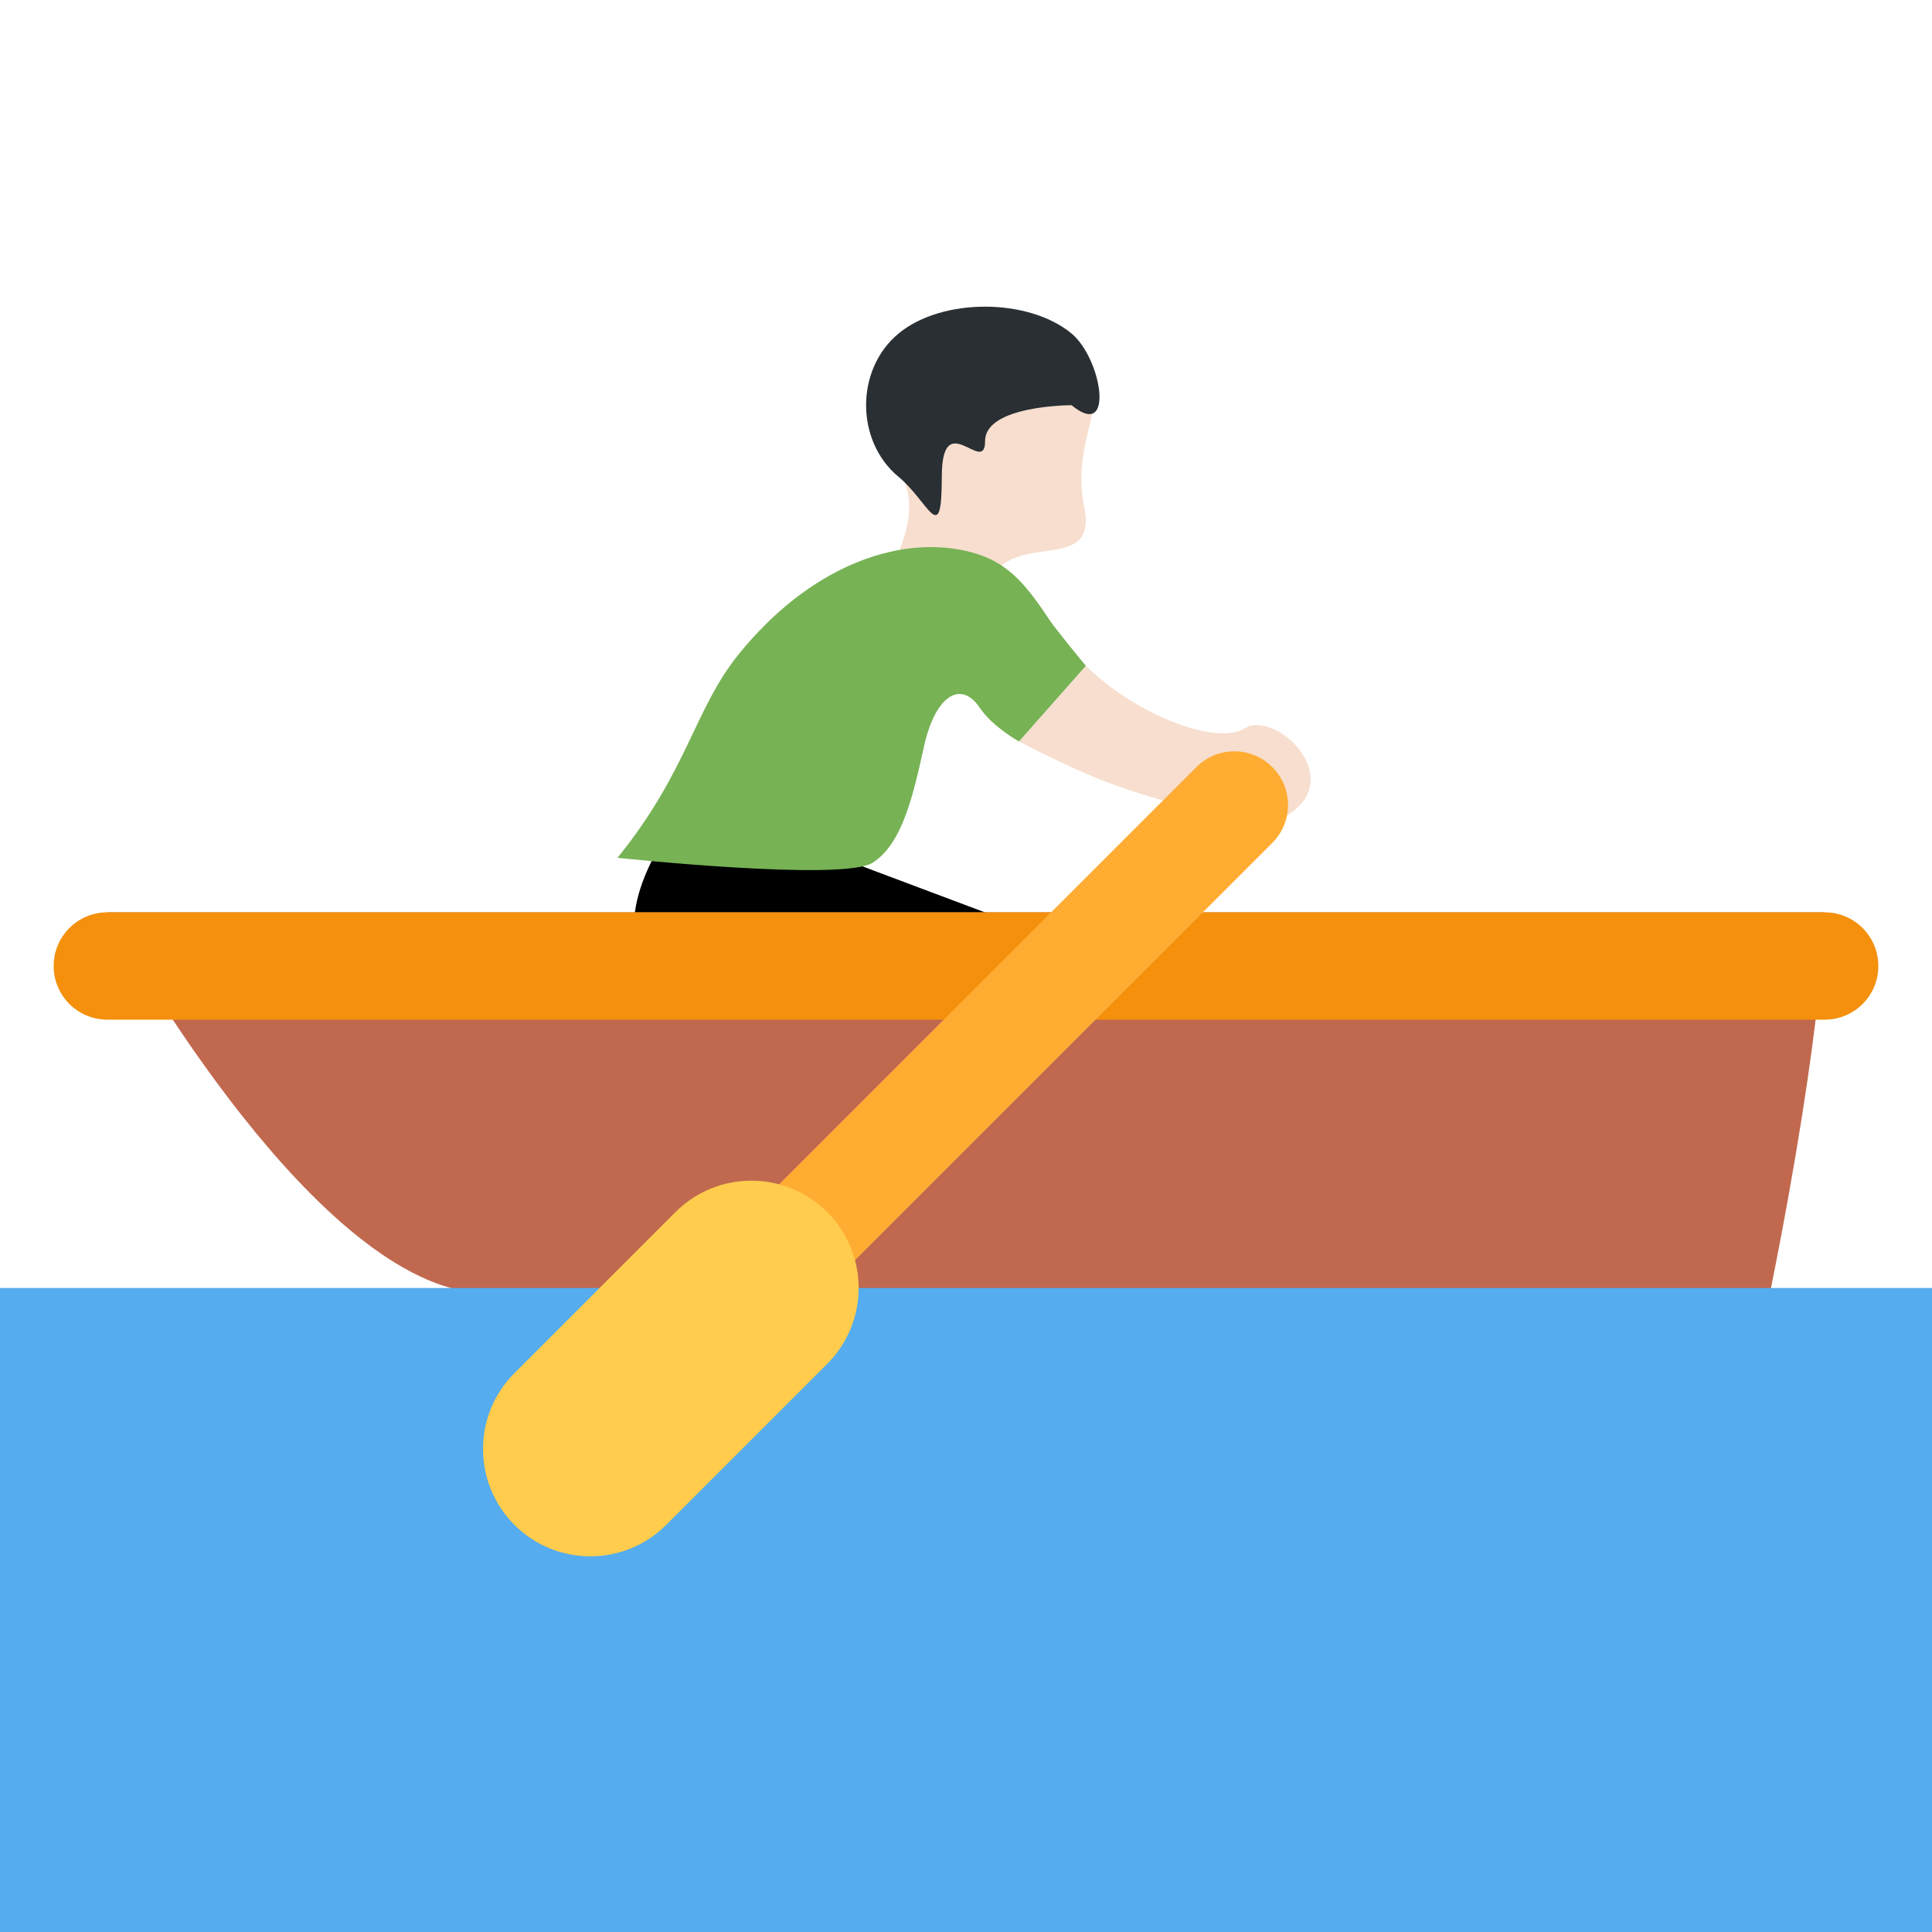
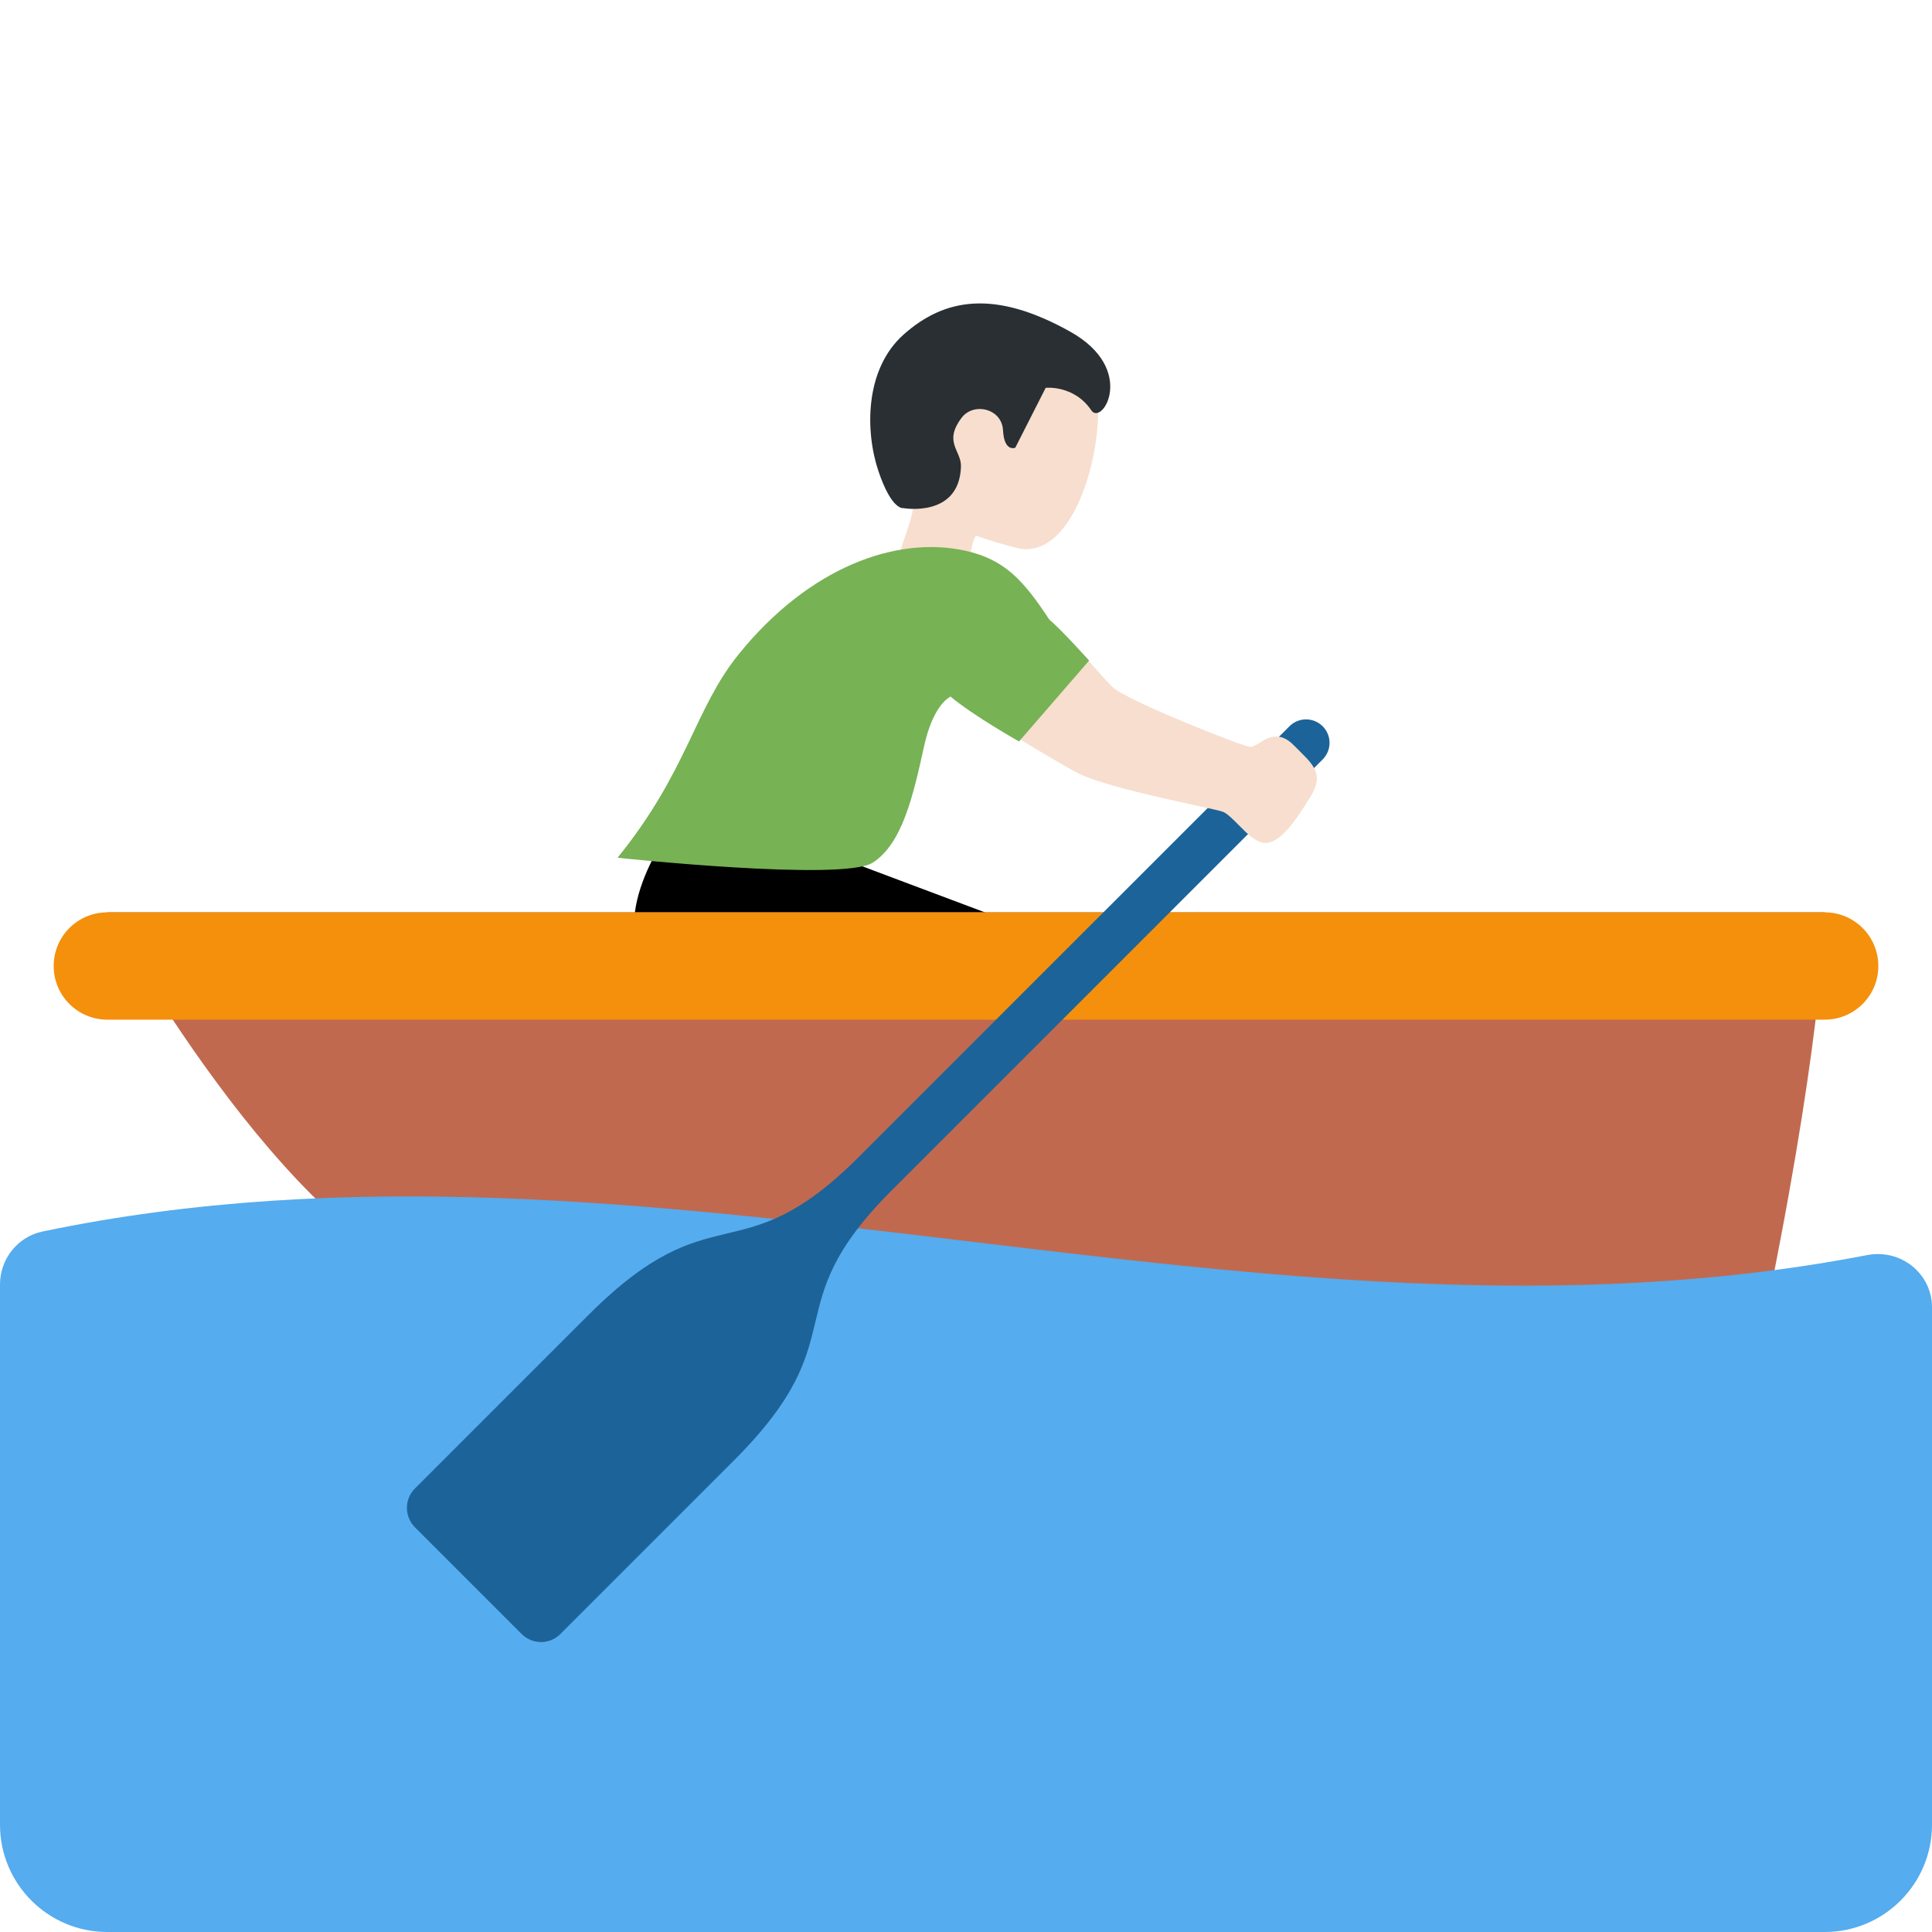
<svg xmlns="http://www.w3.org/2000/svg" viewBox="0 0 36 36">
-   <path fill="#F7DECE" d="M18.988 13.816l1.245-1.41c.942.928 2.453 1.492 2.959 1.166.556-.353 1.916.904.806 1.613-1.11.71-1.417-.007-2.31-.264-1.032-.296-1.61-.546-2.7-1.105zm.979-6.691c.91.201-.046.961.236 2.329.312 1.516-2.047 0-1.826 2.171.149 1.464-1.865 1.973-2.019.507-.154-1.464 1.045-2.254.385-3.394-1.578-2.731 3.224-1.613 3.224-1.613z" />
  <path d="M15.356 15.875l3.083 1.158-1.156 3.084s-4.55-1.004-5.259-2.113c-.709-1.111.602-2.729.602-2.729l2.73.6z" />
-   <path fill="#292F33" d="M19.967 7.55c.808.668.57-.862 0-1.335-.806-.667-2.418-.668-3.224 0-.806.667-.806 2.003 0 2.67.57.472.806 1.335.806 0s.807 0 .807-.667c-.001-.668 1.611-.668 1.611-.668z" />
  <path fill="#C1694F" d="M2 17h32s0 2-1 7c-.86 4.302-21 1-24.601 0C5.316 23.144 2 17 2 17z" />
  <path fill="#F4900C" d="M35 18c0 .553-.447 1-1 1H2c-.552 0-1-.447-1-1 0-.553.448-1 1-1h32c.553 0 1 .447 1 1z" />
-   <path fill="#55ACEE" d="M0 24h36v12H0z" />
-   <path fill="#FFAC33" d="M12 27c-.256 0-.512-.098-.707-.293-.391-.391-.391-1.023 0-1.414l11-11c.391-.391 1.023-.391 1.414 0s.391 1.023 0 1.414l-11.001 11c-.195.195-.451.293-.706.293z" />
-   <path fill="#FFCC4D" d="M11 29c-.512 0-1.024-.195-1.414-.586-.781-.781-.781-2.047 0-2.828l3-3c.78-.781 2.048-.781 2.828 0 .781.781.781 2.047 0 2.828l-3 3c-.391.391-.903.586-1.414.586z" />
-   <path fill="#77B255" d="M20.233 12.407s-.563-.683-.678-.856c-.482-.732-.833-1.126-1.568-1.288-1.287-.284-2.912.308-4.222 1.927-.829 1.024-.947 2.174-2.259 3.794 0 0 4.199.447 4.754.092.556-.354.758-1.265.959-2.174.2-.91.671-1.255 1.04-.71.24.354.728.624.728.624l1.246-1.409z" />
+   <path fill="#55ACEE" d="M0 23.933V34c0 1.105.895 2 2 2h32c1.105 0 2-.895 2-2v-9.637c0-.637-.585-1.097-1.21-.976-11.333 2.19-22.667-2.809-34-.439-.461.096-.79.514-.79.985z" />
+   <path fill="#1C6399" d="M24.646 13.533c-.171-.171-.448-.171-.619 0l-8.031 8.031c-2.225 2.224-2.691.599-5.033 2.941l-3.231 3.231c-.2.199-.199.523 0 .723l.994.994.994.994c.2.2.523.2.722 0l3.231-3.231c2.342-2.342.717-2.809 2.941-5.033l8.031-8.031c.172-.171.172-.448.001-.619z" />
+   <path fill="#F7DECE" d="M17.028 9.229c-.176-.21-.314-.46-.388-.773-.265-1.118.345-2.22 1.362-2.461 1.017-.241 2.447.464 2.46 1.613.013 1.141-.556 2.847-1.522 2.6-.255-.065-.51-.138-.754-.228-.098.125-.153.592-.096.987.147 1.008-1.245 1.167-1.391.157-.116-.798.365-1.327.329-1.895z" />
+   <path fill="#292F33" d="M19.947 6.183c-1.426-.8-2.352-.616-3.1.042-.743.653-.726 1.824-.477 2.559.249.735.464.684.464.684s1.04.186 1.072-.772c.01-.303-.333-.45.011-.91.222-.296.752-.178.773.233.022.411.228.324.228.324l.567-1.117s.531-.055.85.42c.202.298.857-.764-.388-1.463z" />
+   <path fill="#F7DECE" d="M24.229 14.008l-.118-.118c-.271-.28-.494-.141-.642-.049-.064.04-.126.078-.172.078h-.004c-.178-.025-2.298-.865-2.562-1.116-.072-.069-.182-.192-.321-.348-.399-.449-1.004-1.126-1.621-1.538-.484-.323-.858-.319-1.086-.26-.277.071-.515.266-.655.534-.315.605-.131 1.283.447 1.647 1.135.716 2.013 1.25 2.539 1.542.41.227 1.505.465 2.229.624.248.054.482.105.526.123.079.032.188.141.292.247.163.165.331.333.502.333.017 0 .033-.001.051-.005.267-.055.513-.419.783-.854.252-.403.067-.586-.188-.84z" />
+   <path fill="#77B255" d="M19.556 11.55c-.482-.732-.833-1.126-1.568-1.288-1.287-.284-2.912.308-4.222 1.927-.829 1.024-.947 2.174-2.259 3.794 0 0 4.199.447 4.754.092.556-.354.758-1.265.959-2.174.106-.482.288-.806.491-.922.426.358 1.277.837 1.277.837l1.306-1.507c0 .001-.525-.587-.738-.759z" />
</svg>
